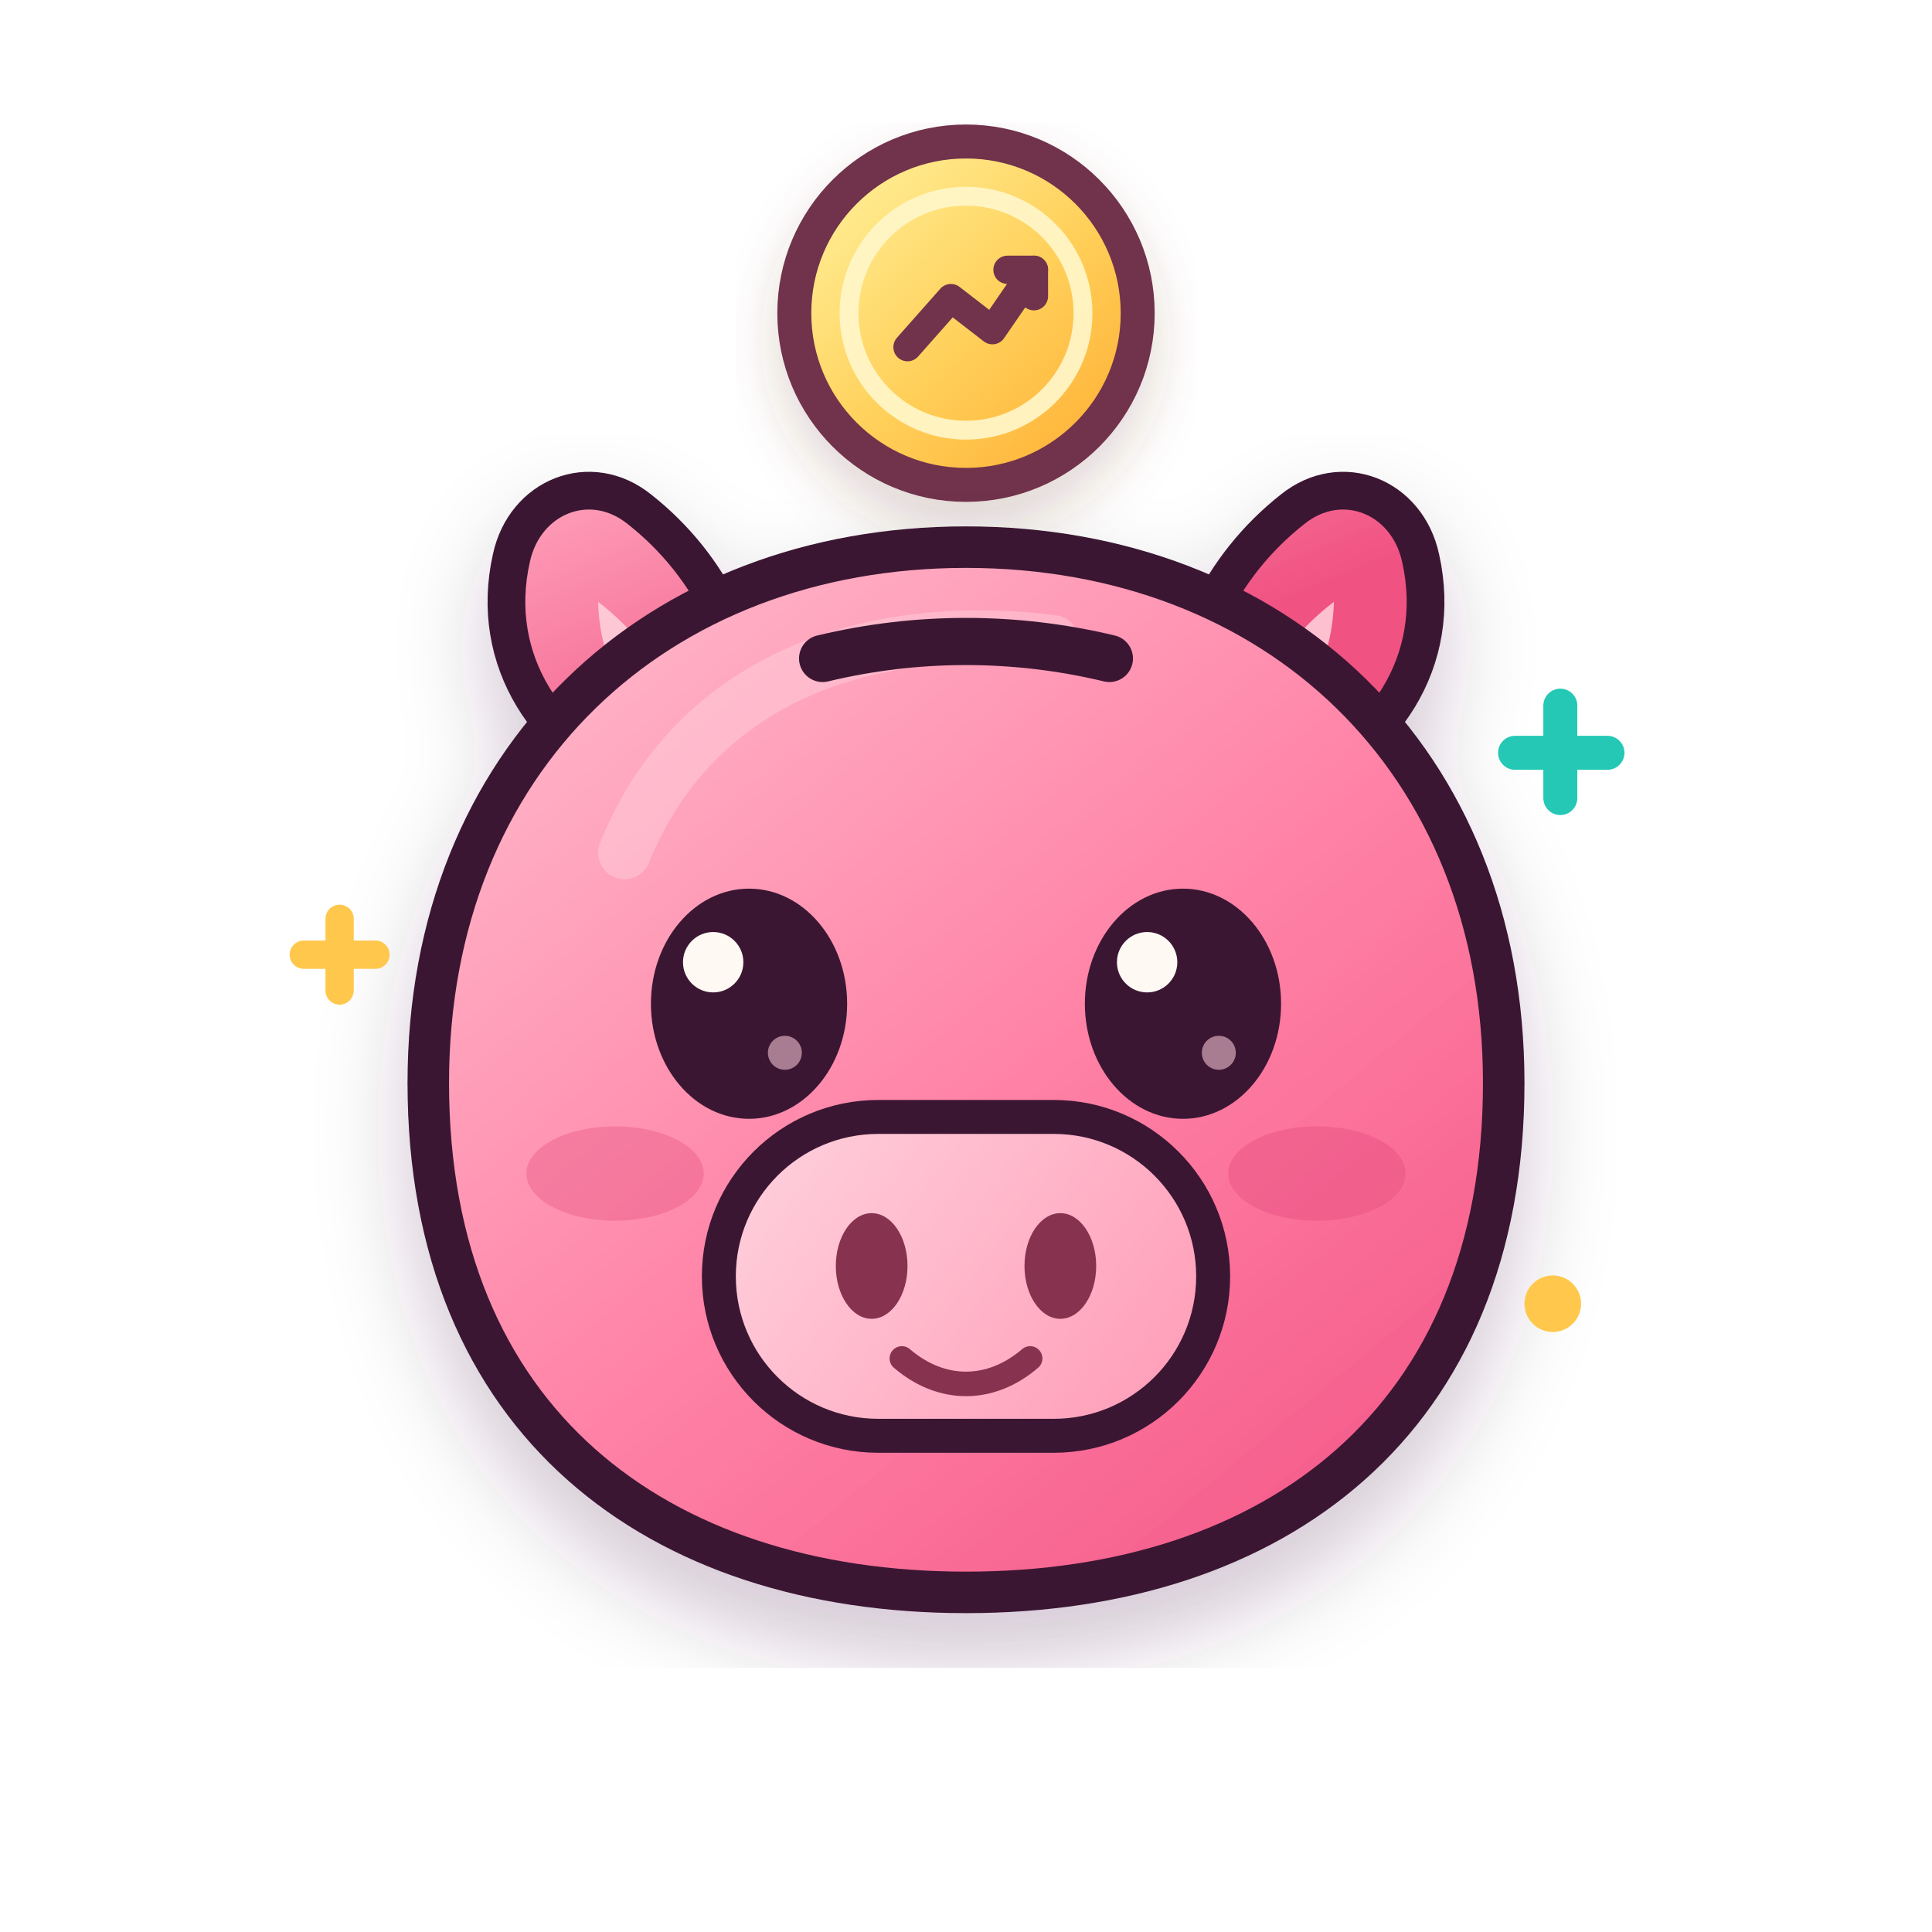
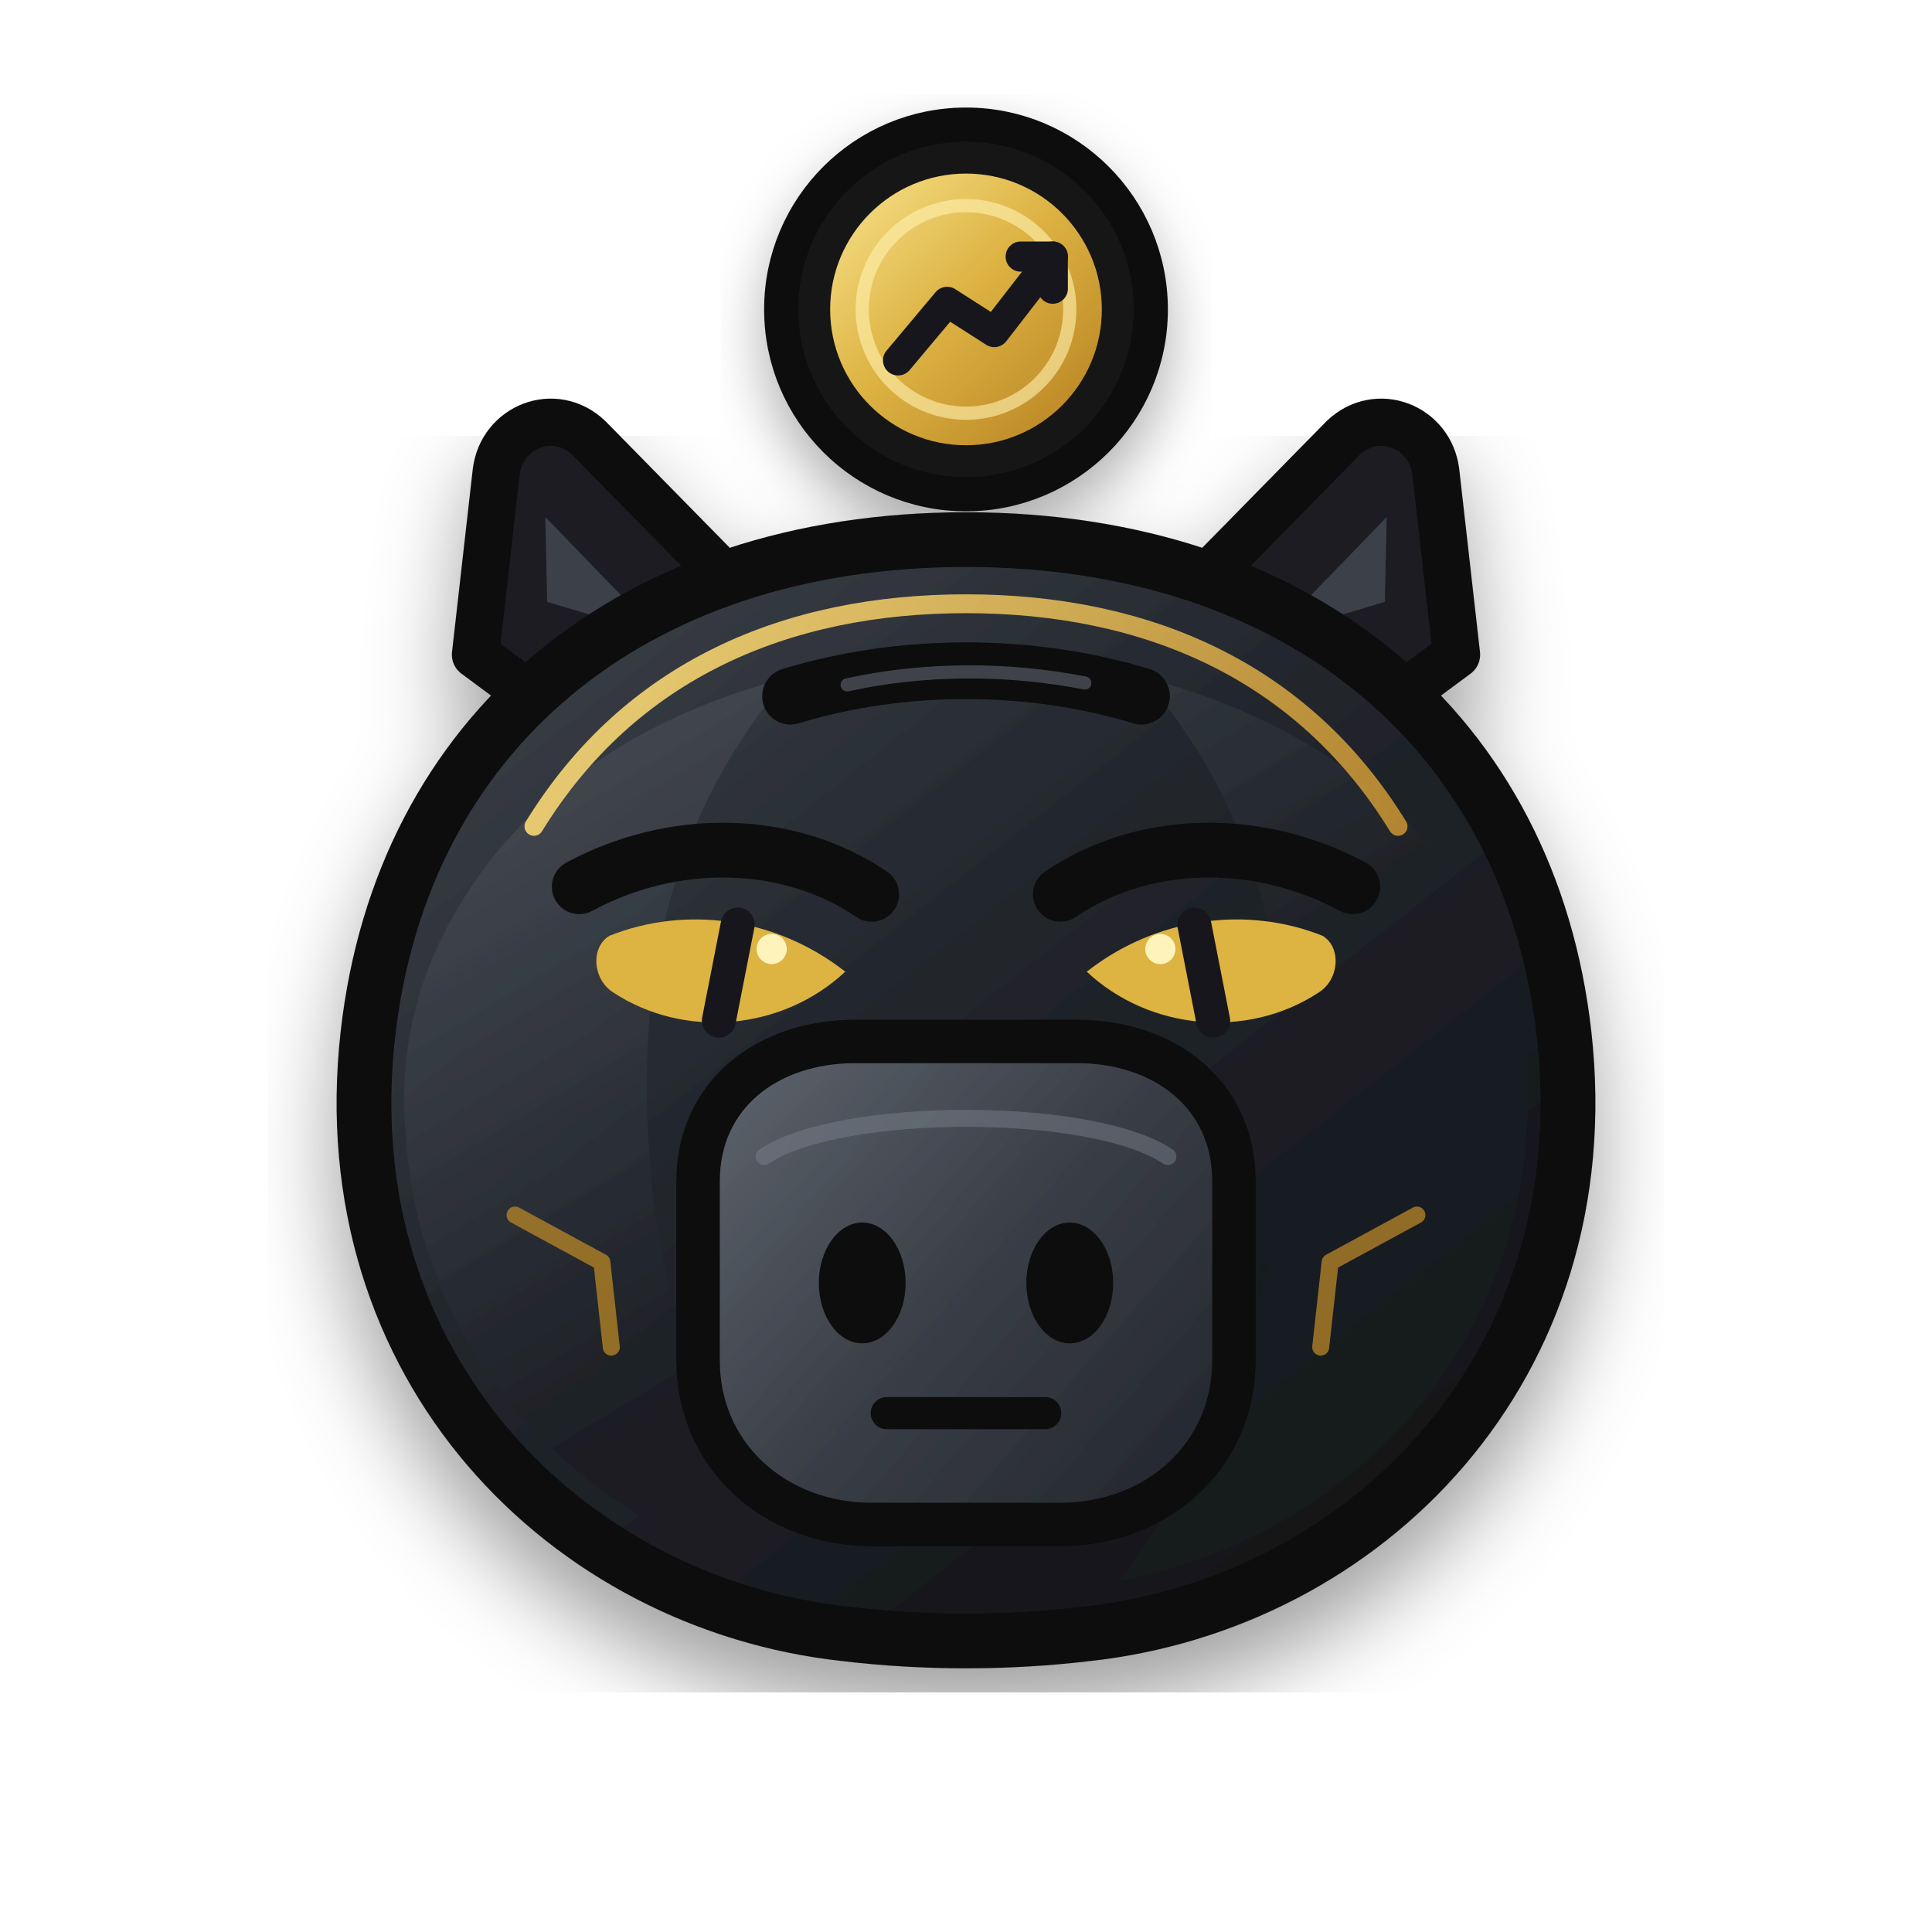
<svg xmlns="http://www.w3.org/2000/svg" viewBox="0 0 1024 1024" role="img" aria-labelledby="title desc">
  <defs>
-     <linearGradient id="head" x1="300" y1="310" x2="736" y2="834" gradientUnits="userSpaceOnUse">
-       <stop stop-color="#FFB7CA" />
-       <stop offset="0.52" stop-color="#FF82A6" />
-       <stop offset="1" stop-color="#F45888" />
+     <linearGradient id="head" x1="291" y1="298" x2="724" y2="850" gradientUnits="userSpaceOnUse">
+       <stop stop-color="#3B4048" />
+       <stop offset="0.42" stop-color="#22262C" />
+       <stop offset="1" stop-color="#101216" />
    </linearGradient>
-     <linearGradient id="ear" x1="286" y1="255" x2="365" y2="449" gradientUnits="userSpaceOnUse">
-       <stop stop-color="#FFA1BA" />
-       <stop offset="1" stop-color="#F05282" />
+     <linearGradient id="sidePlane" x1="250" y1="450" x2="410" y2="716" gradientUnits="userSpaceOnUse">
+       <stop stop-color="#454B54" />
+       <stop offset="1" stop-color="#191C21" />
    </linearGradient>
-     <linearGradient id="snout" x1="398" y1="580" x2="624" y2="748" gradientUnits="userSpaceOnUse">
-       <stop stop-color="#FFD2DE" />
-       <stop offset="1" stop-color="#FF9DB8" />
+     <linearGradient id="snout" x1="386" y1="582" x2="630" y2="795" gradientUnits="userSpaceOnUse">
+       <stop stop-color="#5A6069" />
+       <stop offset="0.5" stop-color="#393E46" />
+       <stop offset="1" stop-color="#24272D" />
    </linearGradient>
-     <linearGradient id="coin" x1="436" y1="91" x2="589" y2="253" gradientUnits="userSpaceOnUse">
-       <stop stop-color="#FFF099" />
-       <stop offset="0.52" stop-color="#FFD05A" />
-       <stop offset="1" stop-color="#FFAD32" />
+     <linearGradient id="gold" x1="422" y1="77" x2="603" y2="265" gradientUnits="userSpaceOnUse">
+       <stop stop-color="#FFF0A0" />
+       <stop offset="0.45" stop-color="#DDB343" />
+       <stop offset="1" stop-color="#A96F14" />
    </linearGradient>
-     <filter id="softShadow" x="167" y="206" width="690" height="678" filterUnits="userSpaceOnUse" color-interpolation-filters="sRGB">
-       <feDropShadow dx="0" dy="24" stdDeviation="24" flood-color="#3B1730" flood-opacity="0.22" />
+     <linearGradient id="goldLine" x1="270" y1="438" x2="752" y2="754" gradientUnits="userSpaceOnUse">
+       <stop stop-color="#F5D675" />
+       <stop offset="1" stop-color="#A66B12" />
+     </linearGradient>
+     <filter id="shadow" x="142" y="207" width="740" height="690" filterUnits="userSpaceOnUse" color-interpolation-filters="sRGB">
+       <feDropShadow dx="0" dy="24" stdDeviation="23" flood-color="#000000" flood-opacity="0.38" />
    </filter>
-     <filter id="coinShadow" x="390" y="51" width="244" height="254" filterUnits="userSpaceOnUse" color-interpolation-filters="sRGB">
-       <feDropShadow dx="0" dy="14" stdDeviation="14" flood-color="#6E371E" flood-opacity="0.20" />
+     <filter id="medallionShadow" x="382" y="36" width="260" height="278" filterUnits="userSpaceOnUse" color-interpolation-filters="sRGB">
+       <feDropShadow dx="0" dy="14" stdDeviation="15" flood-color="#000000" flood-opacity="0.32" />
    </filter>
  </defs>
-   <g filter="url(#coinShadow)">
-     <circle cx="512" cy="166" r="91" fill="url(#coin)" stroke="#71334B" stroke-width="18" />
-     <circle cx="512" cy="166" r="62" fill="none" stroke="#FFF6C9" stroke-width="10" opacity="0.92" />
-     <path d="M481 184L504 158L526 175L548 143" fill="none" stroke="#71334B" stroke-width="15" stroke-linecap="round" stroke-linejoin="round" />
-     <path d="M534 143H548V157" fill="none" stroke="#71334B" stroke-width="15" stroke-linecap="round" stroke-linejoin="round" />
+   <g filter="url(#medallionShadow)">
+     <circle cx="512" cy="164" r="98" fill="#121419" stroke="#090A0D" stroke-width="18" />
+     <circle cx="512" cy="164" r="72" fill="url(#gold)" />
+     <circle cx="512" cy="164" r="55" fill="none" stroke="#FFF0AF" stroke-width="7" opacity="0.62" />
+     <path d="M476 191L502 160L527 176L558 136" fill="none" stroke="#17191E" stroke-width="16" stroke-linecap="round" stroke-linejoin="round" />
+     <path d="M541 136H558V153" fill="none" stroke="#17191E" stroke-width="16" stroke-linecap="round" stroke-linejoin="round" />
  </g>
-   <g filter="url(#softShadow)">
-     <path d="M342 418C290 397 259 350 271 296C278 263 313 249 339 270C377 300 399 345 399 397Z" fill="url(#ear)" stroke="#3A1832" stroke-width="20" stroke-linejoin="round" />
-     <path d="M682 418C734 397 765 350 753 296C746 263 711 249 685 270C647 300 625 345 625 397Z" fill="url(#ear)" stroke="#3A1832" stroke-width="20" stroke-linejoin="round" />
-     <path d="M317 319C342 338 356 362 361 389C333 376 318 353 317 319Z" fill="#FFD4DF" opacity="0.85" />
-     <path d="M707 319C682 338 668 362 663 389C691 376 706 353 707 319Z" fill="#FFD4DF" opacity="0.85" />
-     <path d="M512 290C676 290 797 402 797 574C797 753 676 844 512 844C348 844 227 753 227 574C227 402 348 290 512 290Z" fill="url(#head)" stroke="#3A1832" stroke-width="22" stroke-linejoin="round" />
-     <path d="M331 452C369 358 463 328 558 340" fill="none" stroke="#FFE1E8" stroke-width="28" stroke-linecap="round" opacity="0.34" />
-     <path d="M436 349C486 337 538 337 588 349" fill="none" stroke="#3A1832" stroke-width="25" stroke-linecap="round" />
-     <ellipse cx="397" cy="532" rx="52" ry="61" fill="#3A1832" />
-     <ellipse cx="627" cy="532" rx="52" ry="61" fill="#3A1832" />
-     <circle cx="378" cy="510" r="16" fill="#FFF9F4" />
-     <circle cx="608" cy="510" r="16" fill="#FFF9F4" />
-     <circle cx="416" cy="558" r="9" fill="#FFCBDB" opacity="0.56" />
-     <circle cx="646" cy="558" r="9" fill="#FFCBDB" opacity="0.56" />
-     <ellipse cx="326" cy="622" rx="47" ry="25" fill="#DE3E72" opacity="0.29" />
-     <ellipse cx="698" cy="622" rx="47" ry="25" fill="#DE3E72" opacity="0.29" />
-     <rect x="381" y="592" width="262" height="169" rx="84.5" fill="url(#snout)" stroke="#3A1832" stroke-width="18" />
-     <ellipse cx="462" cy="671" rx="19" ry="28" fill="#87304F" />
-     <ellipse cx="562" cy="671" rx="19" ry="28" fill="#87304F" />
-     <path d="M478 720C499 738 525 738 546 720" fill="none" stroke="#87304F" stroke-width="13" stroke-linecap="round" />
+   <g filter="url(#shadow)">
+     <path d="M352 421L252 347L263 250C266 226 294 215 312 232L420 342Z" fill="#1A1D22" stroke="#090A0D" stroke-width="25" stroke-linejoin="round" />
+     <path d="M672 421L772 347L761 250C758 226 730 215 712 232L604 342Z" fill="#1A1D22" stroke="#090A0D" stroke-width="25" stroke-linejoin="round" />
+     <path d="M289 274L350 337L290 319Z" fill="#4A5059" opacity="0.68" />
+     <path d="M735 274L674 337L734 319Z" fill="#4A5059" opacity="0.68" />
+     <path d="M512 286C690 286 811 389 829 548C849 725 723 850 576 866C534 871 490 871 448 866C301 850 175 725 195 548C213 389 334 286 512 286Z" fill="url(#head)" stroke="#08090C" stroke-width="29" stroke-linejoin="round" />
+     <path d="M230 506C264 429 333 381 418 359C359 427 335 513 345 623C351 695 379 769 431 838C310 815 222 719 215 601C212 568 217 536 230 506Z" fill="url(#sidePlane)" opacity="0.7" />
+     <path d="M794 506C760 429 691 381 606 359C665 427 689 513 679 623C673 695 645 769 593 838C714 815 802 719 809 601C812 568 807 536 794 506Z" fill="url(#sidePlane)" opacity="0.7" />
+     <path d="M283 438C334 355 417 320 512 320C607 320 690 355 741 438" fill="none" stroke="url(#goldLine)" stroke-width="10" stroke-linecap="round" opacity="0.92" />
+     <path d="M419 369C478 351 546 351 605 369" fill="none" stroke="#08090C" stroke-width="30" stroke-linecap="round" />
+     <path d="M449 363C490 354 534 354 575 362" fill="none" stroke="#6B717A" stroke-width="7" stroke-linecap="round" opacity="0.55" />
+     <path d="M307 470C357 443 418 444 462 474" fill="none" stroke="#0A0B0E" stroke-width="29" stroke-linecap="round" />
+     <path d="M717 470C667 443 606 444 562 474" fill="none" stroke="#0A0B0E" stroke-width="29" stroke-linecap="round" />
+     <path d="M323 496C363 480 411 486 448 515C415 546 363 551 325 526C314 519 313 502 323 496Z" fill="#DDB343" />
+     <path d="M701 496C661 480 613 486 576 515C609 546 661 551 699 526C710 519 711 502 701 496Z" fill="#DDB343" />
+     <path d="M391 490L381 541" stroke="#17191E" stroke-width="18" stroke-linecap="round" />
+     <path d="M633 490L643 541" stroke="#17191E" stroke-width="18" stroke-linecap="round" />
+     <circle cx="409" cy="503" r="8" fill="#FFF3BC" />
+     <circle cx="615" cy="503" r="8" fill="#FFF3BC" />
+     <path d="M370 626C370 580 407 552 453 552H571C617 552 654 580 654 626V721C654 772 613 808 562 808H462C411 808 370 772 370 721Z" fill="url(#snout)" stroke="#090A0D" stroke-width="23" />
+     <path d="M405 613C445 586 579 586 619 613" fill="none" stroke="#7C828C" stroke-width="9" stroke-linecap="round" opacity="0.48" />
+     <ellipse cx="457" cy="680" rx="23" ry="32" fill="#0A0B0D" />
+     <ellipse cx="567" cy="680" rx="23" ry="32" fill="#0A0B0D" />
+     <path d="M470 749H554" fill="none" stroke="#0A0B0D" stroke-width="17" stroke-linecap="round" />
+     <path d="M273 644L319 669L324 714" fill="none" stroke="#B38327" stroke-width="9" stroke-linecap="round" stroke-linejoin="round" opacity="0.78" />
+     <path d="M751 644L705 669L700 714" fill="none" stroke="#B38327" stroke-width="9" stroke-linecap="round" stroke-linejoin="round" opacity="0.78" />
  </g>
-   <path d="M827 374V423M803 399H852" stroke="#24C8B5" stroke-width="18" stroke-linecap="round" />
-   <path d="M180 487V525M161 506H199" stroke="#FFC84D" stroke-width="15" stroke-linecap="round" />
-   <circle cx="823" cy="691" r="15" fill="#FFC84D" />
</svg>
